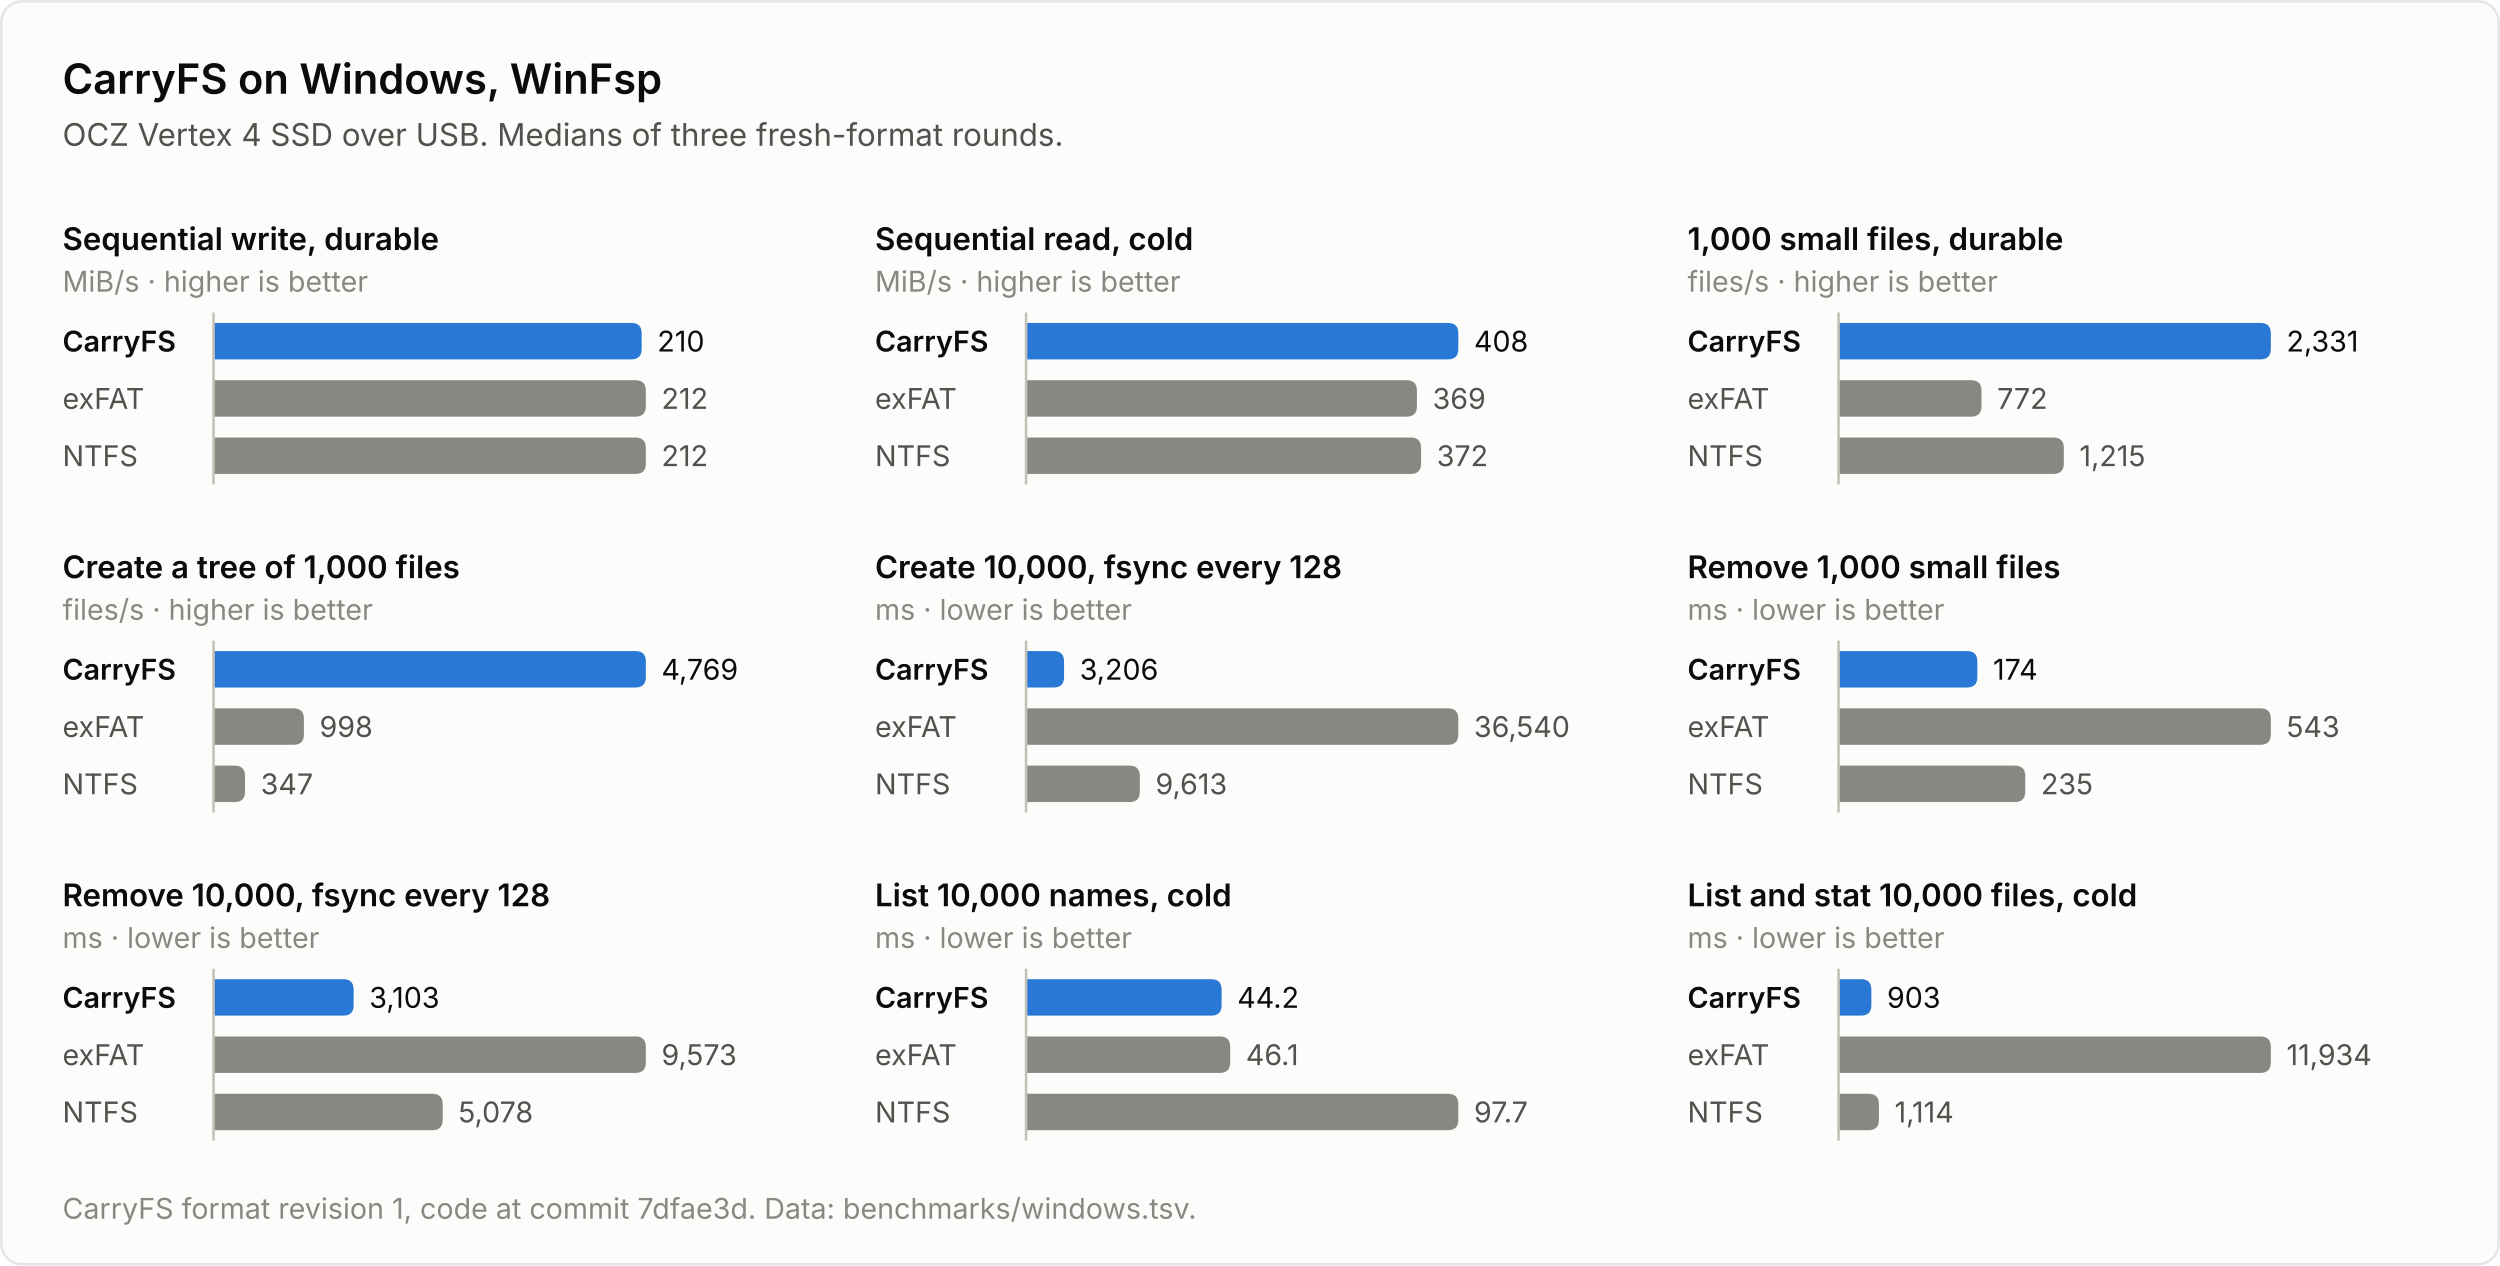
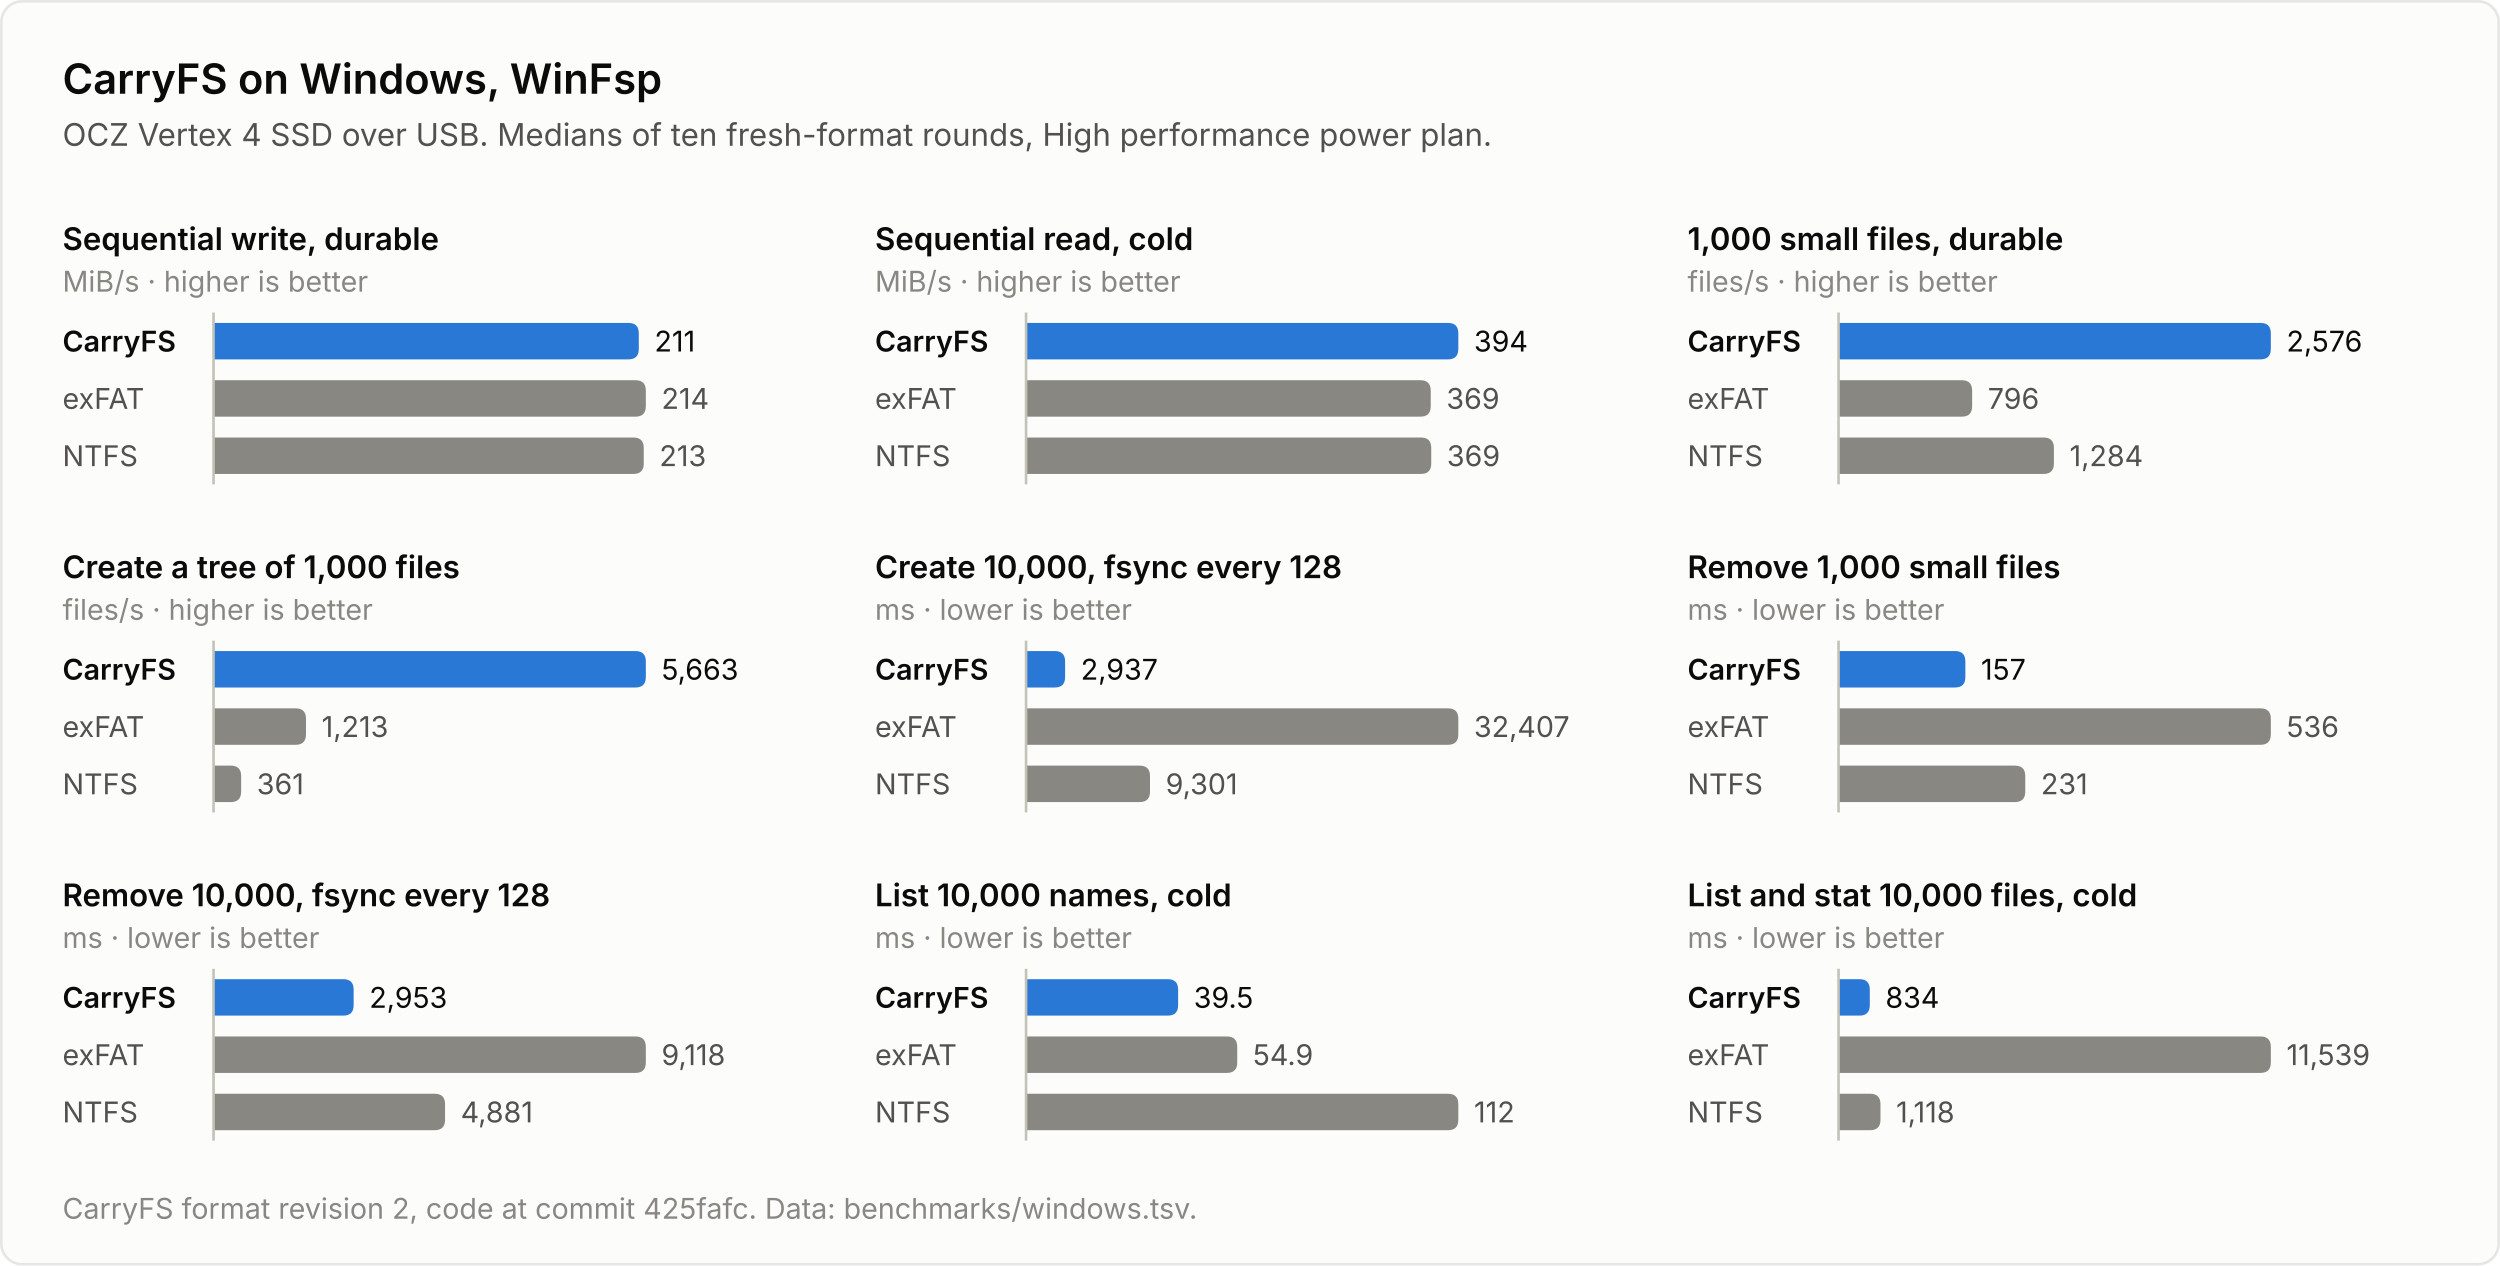
<svg xmlns="http://www.w3.org/2000/svg" viewBox="0 0 960 486" width="960" height="486" role="img" font-family="system-ui, -apple-system, 'Segoe UI', sans-serif">
  <rect x="0.5" y="0.5" width="959" height="485" rx="8" fill="#fcfcfb" stroke="rgba(11,11,11,0.10)" />
  <text x="24.0" y="36.0" font-size="16" font-weight="600" text-anchor="start" fill="#0b0b0b">CarryFS on Windows, WinFsp</text>
-   <text x="24.0" y="56.0" font-size="12" font-weight="400" text-anchor="start" fill="#52514e">OCZ Vertex 4 SSD over USB. Medians of three fresh-format rounds.</text>
+   <text x="24.0" y="56.0" font-size="12" font-weight="400" text-anchor="start" fill="#52514e">OCZ Vertex 4 SSD over USB. Medians of ten fresh-format rounds, High performance power plan.</text>
  <text x="24.0" y="96.0" font-size="12" font-weight="600" text-anchor="start" fill="#0b0b0b">Sequential write, durable</text>
  <text x="24.0" y="112.0" font-size="11" font-weight="400" text-anchor="start" fill="#898781">MiB/s · higher is better</text>
  <text x="24.0" y="135.0" font-size="11" font-weight="600" text-anchor="start" fill="#0b0b0b">CarryFS</text>
-   <path fill="#2a78d6" d="M82.0,124.0H242.4Q246.4,124.0 246.4,128.0V134.0Q246.4,138.0 242.4,138.0H82.0Z" />
-   <text x="252.4" y="135.0" font-size="11" font-weight="400" text-anchor="start" fill="#0b0b0b">210</text>
+   <path fill="#2a78d6" d="M82.0,124.0H241.3Q245.3,124.0 245.3,128.0V134.0Q245.3,138.0 241.3,138.0H82.0Z" />
+   <text x="251.3" y="135.0" font-size="11" font-weight="400" text-anchor="start" fill="#0b0b0b">211</text>
  <text x="24.0" y="157.0" font-size="11" font-weight="400" text-anchor="start" fill="#52514e">exFAT</text>
  <path fill="#898781" d="M82.0,146.0H244.0Q248.0,146.0 248.0,150.0V156.0Q248.0,160.0 244.0,160.0H82.0Z" />
-   <text x="254.0" y="157.0" font-size="11" font-weight="400" text-anchor="start" fill="#52514e">212</text>
+   <text x="254.0" y="157.0" font-size="11" font-weight="400" text-anchor="start" fill="#52514e">214</text>
  <text x="24.0" y="179.0" font-size="11" font-weight="400" text-anchor="start" fill="#52514e">NTFS</text>
-   <path fill="#898781" d="M82.0,168.0H244.0Q248.0,168.0 248.0,172.0V178.0Q248.0,182.0 244.0,182.0H82.0Z" />
-   <text x="254.0" y="179.0" font-size="11" font-weight="400" text-anchor="start" fill="#52514e">212</text>
+   <path fill="#898781" d="M82.0,168.0H243.2Q247.2,168.0 247.2,172.0V178.0Q247.2,182.0 243.2,182.0H82.0Z" />
+   <text x="253.2" y="179.0" font-size="11" font-weight="400" text-anchor="start" fill="#52514e">213</text>
  <line x1="82.0" x2="82.0" y1="120.0" y2="186.0" stroke="#c3c2b7" />
  <text x="336.0" y="96.0" font-size="12" font-weight="600" text-anchor="start" fill="#0b0b0b">Sequential read, cold</text>
  <text x="336.0" y="112.0" font-size="11" font-weight="400" text-anchor="start" fill="#898781">MiB/s · higher is better</text>
  <text x="336.0" y="135.0" font-size="11" font-weight="600" text-anchor="start" fill="#0b0b0b">CarryFS</text>
  <path fill="#2a78d6" d="M394.0,124.0H556.0Q560.0,124.0 560.0,128.0V134.0Q560.0,138.0 556.0,138.0H394.0Z" />
-   <text x="566.0" y="135.0" font-size="11" font-weight="400" text-anchor="start" fill="#0b0b0b">408</text>
+   <text x="566.0" y="135.0" font-size="11" font-weight="400" text-anchor="start" fill="#0b0b0b">394</text>
  <text x="336.0" y="157.0" font-size="11" font-weight="400" text-anchor="start" fill="#52514e">exFAT</text>
-   <path fill="#898781" d="M394.0,146.0H540.1Q544.1,146.0 544.1,150.0V156.0Q544.1,160.0 540.1,160.0H394.0Z" />
-   <text x="550.1" y="157.0" font-size="11" font-weight="400" text-anchor="start" fill="#52514e">369</text>
+   <path fill="#898781" d="M394.0,146.0H545.4Q549.4,146.0 549.4,150.0V156.0Q549.4,160.0 545.4,160.0H394.0Z" />
+   <text x="555.4" y="157.0" font-size="11" font-weight="400" text-anchor="start" fill="#52514e">369</text>
  <text x="336.0" y="179.0" font-size="11" font-weight="400" text-anchor="start" fill="#52514e">NTFS</text>
-   <path fill="#898781" d="M394.0,168.0H541.7Q545.7,168.0 545.7,172.0V178.0Q545.7,182.0 541.7,182.0H394.0Z" />
-   <text x="551.7" y="179.0" font-size="11" font-weight="400" text-anchor="start" fill="#52514e">372</text>
+   <path fill="#898781" d="M394.0,168.0H545.6Q549.6,168.0 549.6,172.0V178.0Q549.6,182.0 545.6,182.0H394.0Z" />
+   <text x="555.6" y="179.0" font-size="11" font-weight="400" text-anchor="start" fill="#52514e">369</text>
  <line x1="394.0" x2="394.0" y1="120.0" y2="186.0" stroke="#c3c2b7" />
  <text x="648.0" y="96.0" font-size="12" font-weight="600" text-anchor="start" fill="#0b0b0b">1,000 small files, durable</text>
  <text x="648.0" y="112.0" font-size="11" font-weight="400" text-anchor="start" fill="#898781">files/s · higher is better</text>
  <text x="648.0" y="135.0" font-size="11" font-weight="600" text-anchor="start" fill="#0b0b0b">CarryFS</text>
  <path fill="#2a78d6" d="M706.0,124.0H868.0Q872.0,124.0 872.0,128.0V134.0Q872.0,138.0 868.0,138.0H706.0Z" />
-   <text x="878.0" y="135.0" font-size="11" font-weight="400" text-anchor="start" fill="#0b0b0b">2,331</text>
+   <text x="878.0" y="135.0" font-size="11" font-weight="400" text-anchor="start" fill="#0b0b0b">2,576</text>
  <text x="648.0" y="157.0" font-size="11" font-weight="400" text-anchor="start" fill="#52514e">exFAT</text>
-   <path fill="#898781" d="M706.0,146.0H756.9Q760.9,146.0 760.9,150.0V156.0Q760.9,160.0 756.9,160.0H706.0Z" />
-   <text x="766.9" y="157.0" font-size="11" font-weight="400" text-anchor="start" fill="#52514e">772</text>
+   <path fill="#898781" d="M706.0,146.0H753.3Q757.3,146.0 757.3,150.0V156.0Q757.3,160.0 753.3,160.0H706.0Z" />
+   <text x="763.3" y="157.0" font-size="11" font-weight="400" text-anchor="start" fill="#52514e">796</text>
  <text x="648.0" y="179.0" font-size="11" font-weight="400" text-anchor="start" fill="#52514e">NTFS</text>
-   <path fill="#898781" d="M706.0,168.0H788.5Q792.5,168.0 792.5,172.0V178.0Q792.5,182.0 788.5,182.0H706.0Z" />
-   <text x="798.5" y="179.0" font-size="11" font-weight="400" text-anchor="start" fill="#52514e">1,215</text>
+   <path fill="#898781" d="M706.0,168.0H784.7Q788.7,168.0 788.7,172.0V178.0Q788.7,182.0 784.7,182.0H706.0Z" />
+   <text x="794.7" y="179.0" font-size="11" font-weight="400" text-anchor="start" fill="#52514e">1,284</text>
  <line x1="706.0" x2="706.0" y1="120.0" y2="186.0" stroke="#c3c2b7" />
  <text x="24.0" y="222.0" font-size="12" font-weight="600" text-anchor="start" fill="#0b0b0b">Create a tree of 1,000 files</text>
  <text x="24.0" y="238.0" font-size="11" font-weight="400" text-anchor="start" fill="#898781">files/s · higher is better</text>
  <text x="24.0" y="261.0" font-size="11" font-weight="600" text-anchor="start" fill="#0b0b0b">CarryFS</text>
  <path fill="#2a78d6" d="M82.0,250.0H244.0Q248.0,250.0 248.0,254.0V260.0Q248.0,264.0 244.0,264.0H82.0Z" />
-   <text x="254.0" y="261.0" font-size="11" font-weight="400" text-anchor="start" fill="#0b0b0b">4,769</text>
+   <text x="254.0" y="261.0" font-size="11" font-weight="400" text-anchor="start" fill="#0b0b0b">5,663</text>
  <text x="24.0" y="283.0" font-size="11" font-weight="400" text-anchor="start" fill="#52514e">exFAT</text>
-   <path fill="#898781" d="M82.0,272.0H112.7Q116.7,272.0 116.7,276.0V282.0Q116.7,286.0 112.7,286.0H82.0Z" />
-   <text x="122.7" y="283.0" font-size="11" font-weight="400" text-anchor="start" fill="#52514e">998</text>
+   <path fill="#898781" d="M82.0,272.0H113.5Q117.5,272.0 117.5,276.0V282.0Q117.5,286.0 113.5,286.0H82.0Z" />
+   <text x="123.5" y="283.0" font-size="11" font-weight="400" text-anchor="start" fill="#52514e">1,213</text>
  <text x="24.0" y="305.0" font-size="11" font-weight="400" text-anchor="start" fill="#52514e">NTFS</text>
-   <path fill="#898781" d="M82.0,294.0H90.1Q94.1,294.0 94.1,298.0V304.0Q94.1,308.0 90.1,308.0H82.0Z" />
-   <text x="100.1" y="305.0" font-size="11" font-weight="400" text-anchor="start" fill="#52514e">347</text>
+   <path fill="#898781" d="M82.0,294.0H88.6Q92.6,294.0 92.6,298.0V304.0Q92.6,308.0 88.6,308.0H82.0Z" />
+   <text x="98.6" y="305.0" font-size="11" font-weight="400" text-anchor="start" fill="#52514e">361</text>
  <line x1="82.0" x2="82.0" y1="246.0" y2="312.0" stroke="#c3c2b7" />
  <text x="336.0" y="222.0" font-size="12" font-weight="600" text-anchor="start" fill="#0b0b0b">Create 10,000, fsync every 128</text>
  <text x="336.0" y="238.0" font-size="11" font-weight="400" text-anchor="start" fill="#898781">ms · lower is better</text>
  <text x="336.0" y="261.0" font-size="11" font-weight="600" text-anchor="start" fill="#0b0b0b">CarryFS</text>
-   <path fill="#2a78d6" d="M394.0,250.0H404.6Q408.6,250.0 408.6,254.0V260.0Q408.6,264.0 404.6,264.0H394.0Z" />
-   <text x="414.6" y="261.0" font-size="11" font-weight="400" text-anchor="start" fill="#0b0b0b">3,206</text>
+   <path fill="#2a78d6" d="M394.0,250.0H405.0Q409.0,250.0 409.0,254.0V260.0Q409.0,264.0 405.0,264.0H394.0Z" />
+   <text x="415.0" y="261.0" font-size="11" font-weight="400" text-anchor="start" fill="#0b0b0b">2,937</text>
  <text x="336.0" y="283.0" font-size="11" font-weight="400" text-anchor="start" fill="#52514e">exFAT</text>
  <path fill="#898781" d="M394.0,272.0H556.0Q560.0,272.0 560.0,276.0V282.0Q560.0,286.0 556.0,286.0H394.0Z" />
-   <text x="566.0" y="283.0" font-size="11" font-weight="400" text-anchor="start" fill="#52514e">36,540</text>
+   <text x="566.0" y="283.0" font-size="11" font-weight="400" text-anchor="start" fill="#52514e">32,407</text>
  <text x="336.0" y="305.0" font-size="11" font-weight="400" text-anchor="start" fill="#52514e">NTFS</text>
-   <path fill="#898781" d="M394.0,294.0H433.7Q437.7,294.0 437.7,298.0V304.0Q437.7,308.0 433.7,308.0H394.0Z" />
-   <text x="443.7" y="305.0" font-size="11" font-weight="400" text-anchor="start" fill="#52514e">9,613</text>
+   <path fill="#898781" d="M394.0,294.0H437.6Q441.6,294.0 441.6,298.0V304.0Q441.6,308.0 437.6,308.0H394.0Z" />
+   <text x="447.6" y="305.0" font-size="11" font-weight="400" text-anchor="start" fill="#52514e">9,301</text>
  <line x1="394.0" x2="394.0" y1="246.0" y2="312.0" stroke="#c3c2b7" />
  <text x="648.0" y="222.0" font-size="12" font-weight="600" text-anchor="start" fill="#0b0b0b">Remove 1,000 small files</text>
  <text x="648.0" y="238.0" font-size="11" font-weight="400" text-anchor="start" fill="#898781">ms · lower is better</text>
  <text x="648.0" y="261.0" font-size="11" font-weight="600" text-anchor="start" fill="#0b0b0b">CarryFS</text>
-   <path fill="#2a78d6" d="M706.0,250.0H755.3Q759.3,250.0 759.3,254.0V260.0Q759.3,264.0 755.3,264.0H706.0Z" />
-   <text x="765.3" y="261.0" font-size="11" font-weight="400" text-anchor="start" fill="#0b0b0b">174</text>
+   <path fill="#2a78d6" d="M706.0,250.0H750.7Q754.7,250.0 754.7,254.0V260.0Q754.7,264.0 750.7,264.0H706.0Z" />
+   <text x="760.7" y="261.0" font-size="11" font-weight="400" text-anchor="start" fill="#0b0b0b">157</text>
  <text x="648.0" y="283.0" font-size="11" font-weight="400" text-anchor="start" fill="#52514e">exFAT</text>
  <path fill="#898781" d="M706.0,272.0H868.0Q872.0,272.0 872.0,276.0V282.0Q872.0,286.0 868.0,286.0H706.0Z" />
-   <text x="878.0" y="283.0" font-size="11" font-weight="400" text-anchor="start" fill="#52514e">543</text>
+   <text x="878.0" y="283.0" font-size="11" font-weight="400" text-anchor="start" fill="#52514e">536</text>
  <text x="648.0" y="305.0" font-size="11" font-weight="400" text-anchor="start" fill="#52514e">NTFS</text>
  <path fill="#898781" d="M706.0,294.0H773.7Q777.7,294.0 777.7,298.0V304.0Q777.7,308.0 773.7,308.0H706.0Z" />
-   <text x="783.7" y="305.0" font-size="11" font-weight="400" text-anchor="start" fill="#52514e">235</text>
+   <text x="783.7" y="305.0" font-size="11" font-weight="400" text-anchor="start" fill="#52514e">231</text>
  <line x1="706.0" x2="706.0" y1="246.0" y2="312.0" stroke="#c3c2b7" />
  <text x="24.0" y="348.0" font-size="12" font-weight="600" text-anchor="start" fill="#0b0b0b">Remove 10,000, fsync every 128</text>
  <text x="24.0" y="364.0" font-size="11" font-weight="400" text-anchor="start" fill="#898781">ms · lower is better</text>
  <text x="24.0" y="387.0" font-size="11" font-weight="600" text-anchor="start" fill="#0b0b0b">CarryFS</text>
  <path fill="#2a78d6" d="M82.0,376.0H131.8Q135.8,376.0 135.8,380.0V386.0Q135.8,390.0 131.8,390.0H82.0Z" />
-   <text x="141.8" y="387.0" font-size="11" font-weight="400" text-anchor="start" fill="#0b0b0b">3,103</text>
+   <text x="141.8" y="387.0" font-size="11" font-weight="400" text-anchor="start" fill="#0b0b0b">2,953</text>
  <text x="24.0" y="409.0" font-size="11" font-weight="400" text-anchor="start" fill="#52514e">exFAT</text>
  <path fill="#898781" d="M82.0,398.0H244.0Q248.0,398.0 248.0,402.0V408.0Q248.0,412.0 244.0,412.0H82.0Z" />
-   <text x="254.0" y="409.0" font-size="11" font-weight="400" text-anchor="start" fill="#52514e">9,573</text>
+   <text x="254.0" y="409.0" font-size="11" font-weight="400" text-anchor="start" fill="#52514e">9,118</text>
  <text x="24.0" y="431.0" font-size="11" font-weight="400" text-anchor="start" fill="#52514e">NTFS</text>
-   <path fill="#898781" d="M82.0,420.0H166.0Q170.0,420.0 170.0,424.0V430.0Q170.0,434.0 166.0,434.0H82.0Z" />
-   <text x="176.0" y="431.0" font-size="11" font-weight="400" text-anchor="start" fill="#52514e">5,078</text>
+   <path fill="#898781" d="M82.0,420.0H166.9Q170.9,420.0 170.9,424.0V430.0Q170.9,434.0 166.9,434.0H82.0Z" />
+   <text x="176.9" y="431.0" font-size="11" font-weight="400" text-anchor="start" fill="#52514e">4,881</text>
  <line x1="82.0" x2="82.0" y1="372.0" y2="438.0" stroke="#c3c2b7" />
  <text x="336.0" y="348.0" font-size="12" font-weight="600" text-anchor="start" fill="#0b0b0b">List 10,000 names, cold</text>
  <text x="336.0" y="364.0" font-size="11" font-weight="400" text-anchor="start" fill="#898781">ms · lower is better</text>
  <text x="336.0" y="387.0" font-size="11" font-weight="600" text-anchor="start" fill="#0b0b0b">CarryFS</text>
-   <path fill="#2a78d6" d="M394.0,376.0H465.1Q469.1,376.0 469.1,380.0V386.0Q469.1,390.0 465.1,390.0H394.0Z" />
-   <text x="475.1" y="387.0" font-size="11" font-weight="400" text-anchor="start" fill="#0b0b0b">44.2</text>
+   <path fill="#2a78d6" d="M394.0,376.0H448.4Q452.4,376.0 452.4,380.0V386.0Q452.4,390.0 448.4,390.0H394.0Z" />
+   <text x="458.4" y="387.0" font-size="11" font-weight="400" text-anchor="start" fill="#0b0b0b">39.5</text>
  <text x="336.0" y="409.0" font-size="11" font-weight="400" text-anchor="start" fill="#52514e">exFAT</text>
-   <path fill="#898781" d="M394.0,398.0H468.4Q472.4,398.0 472.4,402.0V408.0Q472.4,412.0 468.4,412.0H394.0Z" />
-   <text x="478.4" y="409.0" font-size="11" font-weight="400" text-anchor="start" fill="#52514e">46.1</text>
+   <path fill="#898781" d="M394.0,398.0H471.1Q475.1,398.0 475.1,402.0V408.0Q475.1,412.0 471.1,412.0H394.0Z" />
+   <text x="481.1" y="409.0" font-size="11" font-weight="400" text-anchor="start" fill="#52514e">54.9</text>
  <text x="336.0" y="431.0" font-size="11" font-weight="400" text-anchor="start" fill="#52514e">NTFS</text>
  <path fill="#898781" d="M394.0,420.0H556.0Q560.0,420.0 560.0,424.0V430.0Q560.0,434.0 556.0,434.0H394.0Z" />
-   <text x="566.0" y="431.0" font-size="11" font-weight="400" text-anchor="start" fill="#52514e">97.7</text>
+   <text x="566.0" y="431.0" font-size="11" font-weight="400" text-anchor="start" fill="#52514e">112</text>
  <line x1="394.0" x2="394.0" y1="372.0" y2="438.0" stroke="#c3c2b7" />
  <text x="648.0" y="348.0" font-size="12" font-weight="600" text-anchor="start" fill="#0b0b0b">List and stat 10,000 files, cold</text>
  <text x="648.0" y="364.0" font-size="11" font-weight="400" text-anchor="start" fill="#898781">ms · lower is better</text>
  <text x="648.0" y="387.0" font-size="11" font-weight="600" text-anchor="start" fill="#0b0b0b">CarryFS</text>
-   <path fill="#2a78d6" d="M706.0,376.0H714.6Q718.6,376.0 718.6,380.0V386.0Q718.6,390.0 714.6,390.0H706.0Z" />
-   <text x="724.6" y="387.0" font-size="11" font-weight="400" text-anchor="start" fill="#0b0b0b">903</text>
+   <path fill="#2a78d6" d="M706.0,376.0H714.0Q718.0,376.0 718.0,380.0V386.0Q718.0,390.0 714.0,390.0H706.0Z" />
+   <text x="724.0" y="387.0" font-size="11" font-weight="400" text-anchor="start" fill="#0b0b0b">834</text>
  <text x="648.0" y="409.0" font-size="11" font-weight="400" text-anchor="start" fill="#52514e">exFAT</text>
  <path fill="#898781" d="M706.0,398.0H868.0Q872.0,398.0 872.0,402.0V408.0Q872.0,412.0 868.0,412.0H706.0Z" />
-   <text x="878.0" y="409.0" font-size="11" font-weight="400" text-anchor="start" fill="#52514e">11,934</text>
+   <text x="878.0" y="409.0" font-size="11" font-weight="400" text-anchor="start" fill="#52514e">11,539</text>
  <text x="648.0" y="431.0" font-size="11" font-weight="400" text-anchor="start" fill="#52514e">NTFS</text>
-   <path fill="#898781" d="M706.0,420.0H717.5Q721.5,420.0 721.5,424.0V430.0Q721.5,434.0 717.5,434.0H706.0Z" />
-   <text x="727.5" y="431.0" font-size="11" font-weight="400" text-anchor="start" fill="#52514e">1,114</text>
+   <path fill="#898781" d="M706.0,420.0H718.1Q722.1,420.0 722.1,424.0V430.0Q722.1,434.0 718.1,434.0H706.0Z" />
+   <text x="728.1" y="431.0" font-size="11" font-weight="400" text-anchor="start" fill="#52514e">1,118</text>
  <line x1="706.0" x2="706.0" y1="372.0" y2="438.0" stroke="#c3c2b7" />
-   <text x="24.0" y="468.0" font-size="11" font-weight="400" text-anchor="start" fill="#898781">CarryFS format revision 1, code at commit 7dfae3d. Data: benchmarks/windows.tsv.</text>
+   <text x="24.0" y="468.0" font-size="11" font-weight="400" text-anchor="start" fill="#898781">CarryFS format revision 2, code at commit 425fafc. Data: benchmarks/windows.tsv.</text>
</svg>
